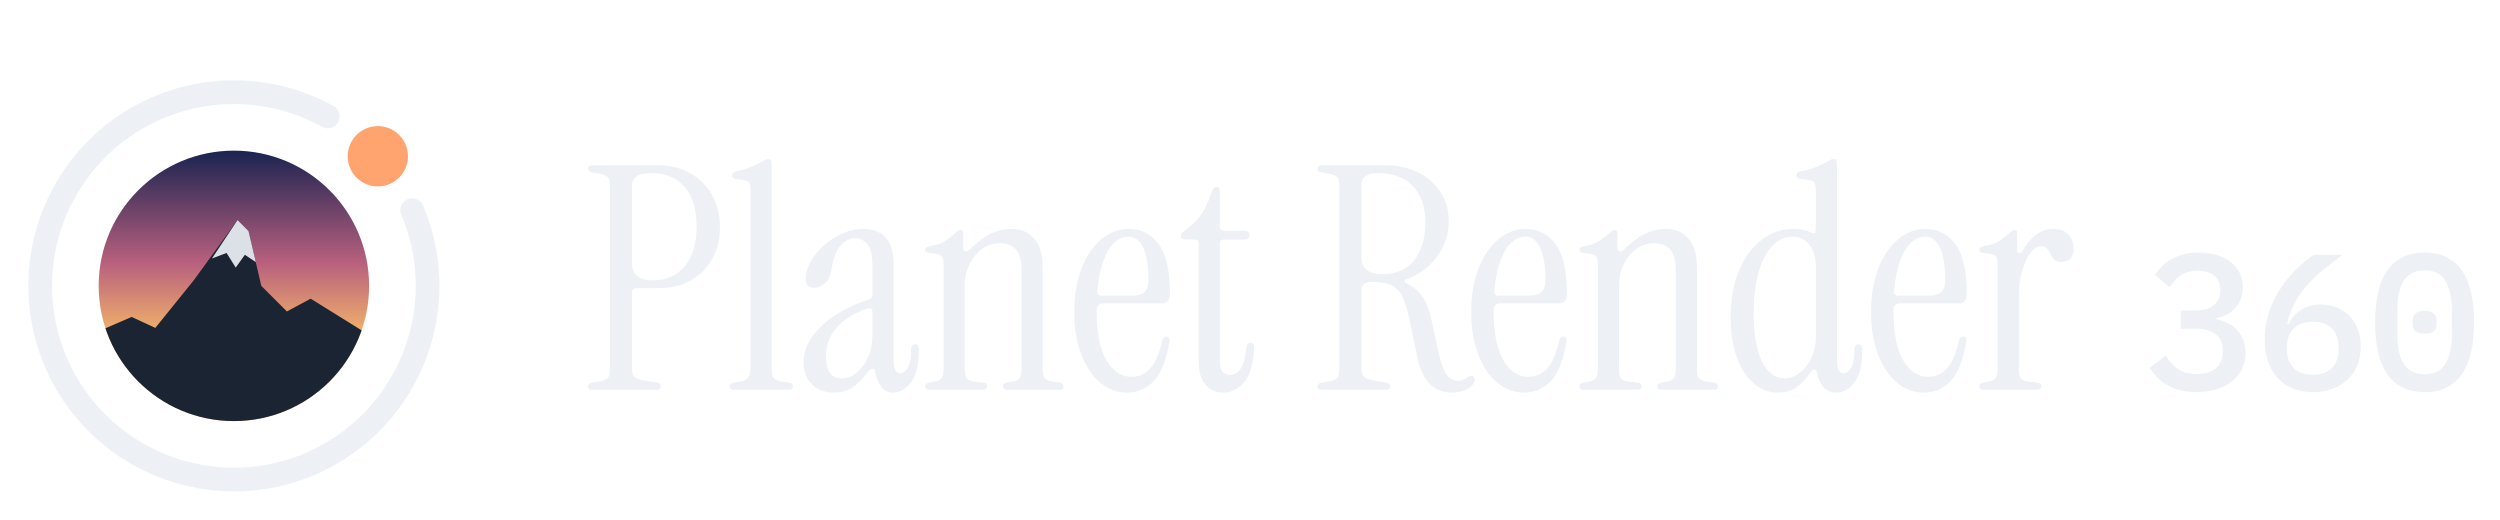
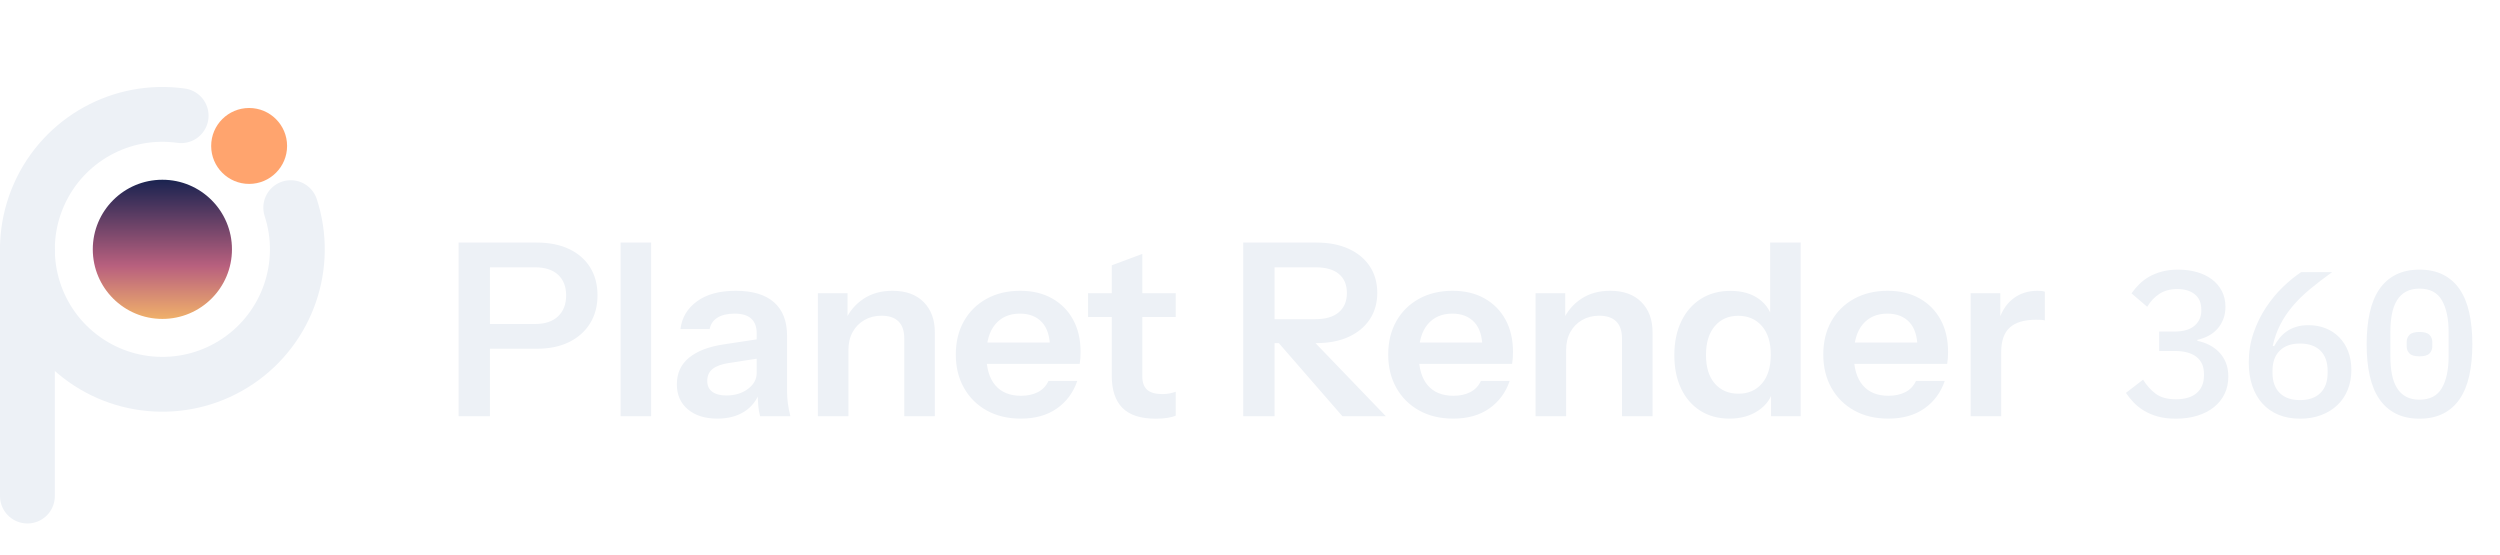
- <svg xmlns="http://www.w3.org/2000/svg" viewBox="0 0 962 200" width="962" height="200" role="img" aria-label="Planet Render 360">
-   <g transform="translate(0 20.0) scale(0.3515625)">
+ <svg xmlns="http://www.w3.org/2000/svg" viewBox="0 0 901 200" width="901" height="200" role="img" aria-label="Planet Render 360">
+   <g transform="translate(-38.76 12.34) scale(0.38)">
    <defs>
-       <linearGradient id="hs" x1="0" y1="108" x2="0" y2="306" gradientUnits="userSpaceOnUse">
+       <linearGradient id="hs" x1="0" y1="138" x2="0" y2="270" gradientUnits="userSpaceOnUse">
        <stop offset="0" stop-color="#1a2350" />
        <stop offset=".62" stop-color="#b8607e" />
        <stop offset="1" stop-color="#f0b06a" />
      </linearGradient>
-       <clipPath id="hc">
-         <circle cx="256" cy="256" r="148" />
-       </clipPath>
    </defs>
-     <path d="M451.15 173.17 A212 212 0 1 1 358.78 70.58" fill="none" stroke="#edf1f6" stroke-width="26" stroke-linecap="round" />
-     <circle cx="413.55" cy="114.14" r="33" fill="#ffa46e" />
-     <g clip-path="url(#hc)">
-       <rect x="108" y="108" width="296" height="296" fill="url(#hs)" />
-       <path d="M98 310 L144 290 L170 302 L212 250 L260 184 L272 196 L286 256 L314 284 L340 270 L414 316 L414 414 L98 414 Z" fill="#1b2433" />
-       <path d="M260 184 L272 196 L280 230 L268 222 L258 236 L248 220 L232 226 Z" fill="#edf1f6" opacity=".92" />
-     </g>
+     <circle cx="256" cy="204" r="66" fill="url(#hs)" />
+     <path d="M377.74 164.45 A128 128 0 1 1 273.81 77.25" fill="none" stroke="#edf1f6" stroke-width="52" stroke-linecap="round" />
+     <path d="M128 204 L128 438" fill="none" stroke="#edf1f6" stroke-width="52" stroke-linecap="round" />
+     <circle cx="338.28" cy="105.95" r="36" fill="#ffa46e" />
  </g>
-   <path d="M228.08 150.0Q226.28 150.0 226.28 148.68Q226.28 147.6 227.84 147.24L230.6 146.76Q233.12 146.28 233.9 145.44Q234.68 144.6 234.68 142.08V71.52Q234.68 69.0 233.9 68.16Q233.12 67.32 230.6 66.84L227.84 66.36Q226.28 66.0 226.28 64.92Q226.28 63.6 228.08 63.6H253.16Q260.24 63.6 265.64 66.66Q271.04 69.72 274.04 75.12Q277.04 80.52 277.04 87.6Q277.04 94.44 274.04 99.72Q271.04 105.0 265.76 107.94Q260.48 110.88 253.52 110.88H244.88Q243.2 110.88 243.2 112.56V141.6Q243.2 144.12 244.16 145.02Q245.12 145.92 248.48 146.52L252.92 147.24Q254.24 147.48 254.24 148.56Q254.24 150.0 252.44 150.0ZM243.2 101.28Q243.2 107.88 251.24 107.88Q259.04 107.88 263.54 102.36Q268.04 96.84 268.04 87.24Q268.04 77.4 263.48 72.0Q258.92 66.6 250.52 66.6Q243.2 66.6 243.2 71.4Z M282.32 150.0Q280.88 150.0 280.88 148.68Q280.88 147.48 282.2 147.24L283.88 147.0Q286.4 146.64 287.6 145.56Q288.8 144.48 288.8 141.96V73.2Q288.8 71.04 288.14 70.2Q287.48 69.36 285.8 69.24L283.04 68.88Q281.72 68.64 281.72 67.44Q281.72 66.24 283.04 66.0Q286.4 65.28 288.8 64.32Q291.2 63.36 292.76 62.4Q294.68 61.2 295.64 61.2Q296.96 61.2 296.96 63.12V141.96Q296.96 144.48 297.74 145.5Q298.52 146.52 301.04 146.88L303.8 147.24Q305.12 147.48 305.12 148.68Q305.12 150.0 303.68 150.0Z M320.72 151.08Q315.68 151.08 312.44 147.9Q309.2 144.72 309.2 139.44Q309.2 134.28 312.44 129.66Q315.68 125.04 321.32 121.32Q326.96 117.6 334.16 115.32Q335.72 114.84 335.72 113.28V102.36Q335.72 96.6 333.92 94.14Q332.12 91.68 329.0 91.68Q326.0 91.68 323.54 94.38Q321.08 97.08 320.0 103.44Q319.4 107.28 317.42 109.02Q315.44 110.76 313.4 110.76Q310.04 110.76 310.04 107.4Q310.04 103.92 312.02 100.5Q314.0 97.08 317.24 94.26Q320.48 91.44 324.32 89.76Q328.16 88.08 332.0 88.08Q343.88 88.08 343.88 101.88V138.6Q343.88 143.64 346.4 143.64Q347.96 143.64 349.28 141.54Q350.6 139.44 350.6 134.4Q350.6 132.48 352.16 132.48Q353.6 132.48 353.6 134.52Q353.6 143.28 350.54 147.18Q347.48 151.08 343.64 151.08Q340.76 151.08 339.08 148.74Q337.4 146.4 336.8 143.16Q336.68 141.96 335.78 141.9Q334.88 141.84 334.04 143.04Q331.16 147.0 328.16 149.04Q325.16 151.08 320.72 151.08ZM323.96 145.56Q327.08 145.56 329.72 143.34Q332.36 141.12 334.04 137.4Q335.72 133.68 335.72 129.0V120.24Q335.72 117.96 333.2 118.92Q325.88 121.56 321.86 126.18Q317.84 130.8 317.84 137.28Q317.84 145.56 323.96 145.56Z M357.8 150.0Q356.0 150.0 356.0 148.68Q356.0 147.6 357.56 147.24L359.0 147.0Q361.52 146.52 362.3 145.5Q363.08 144.48 363.08 141.96V101.64Q363.08 99.48 362.42 98.7Q361.76 97.92 360.08 97.68L357.56 97.32Q356.0 97.2 356.0 96.0Q356.0 95.04 357.92 94.68Q361.64 94.08 363.62 92.76Q365.6 91.44 367.76 89.52Q368.84 88.44 369.56 88.44Q370.64 88.44 370.64 89.88V95.28Q370.64 96.36 371.42 96.66Q372.2 96.96 373.16 96.0Q377.96 91.44 381.62 89.76Q385.28 88.08 389.36 88.08Q394.76 88.08 398.0 91.86Q401.24 95.64 401.24 102.96V141.96Q401.24 144.48 402.02 145.5Q402.8 146.52 405.32 146.88L407.96 147.24Q409.28 147.48 409.28 148.68Q409.28 150.0 407.84 150.0H387.68Q386.0 150.0 386.0 148.68Q386.0 147.48 387.32 147.24L389.0 147.0Q391.52 146.64 392.3 145.56Q393.08 144.48 393.08 141.96V104.28Q393.08 98.4 390.92 96.0Q388.76 93.6 384.8 93.6Q380.96 93.6 377.9 95.82Q374.84 98.04 373.04 101.7Q371.24 105.36 371.24 109.8V141.96Q371.24 144.48 372.02 145.56Q372.8 146.64 375.32 146.88L378.56 147.24Q379.88 147.48 379.88 148.56Q379.88 150.0 378.08 150.0Z M433.64 151.08Q427.88 151.08 423.32 147.24Q418.76 143.4 416.06 136.38Q413.36 129.36 413.36 120.12Q413.36 110.64 416.12 103.44Q418.88 96.24 423.68 92.16Q428.48 88.08 434.36 88.08Q441.44 88.08 445.82 93.9Q450.2 99.72 450.2 112.8Q450.2 116.76 447.2 116.76H424.4Q422.0 116.76 422.0 119.52Q422.0 132.24 425.72 138.6Q429.44 144.96 435.2 144.96Q439.76 144.96 442.64 141.72Q445.52 138.48 447.32 130.8Q447.68 129.48 448.88 129.48Q450.32 129.48 449.96 131.88Q448.04 142.56 443.84 146.82Q439.64 151.08 433.64 151.08ZM424.04 113.76H436.16Q441.92 113.76 441.92 107.76Q441.92 99.96 440.0 95.52Q438.08 91.08 434.24 91.08Q429.56 91.08 426.38 96.48Q423.2 101.88 422.24 111.84Q422.0 113.76 424.04 113.76Z M470.84 151.08Q466.64 151.08 463.94 148.14Q461.24 145.2 461.24 138.48V93.6Q461.24 92.16 459.8 92.16H456.32Q454.4 92.16 454.4 90.72Q454.4 89.76 455.48 89.04Q459.44 86.28 461.84 83.1Q464.24 79.92 466.04 74.4Q466.88 71.88 468.08 71.88Q469.4 71.88 469.4 73.8V87.12Q469.4 88.8 471.08 88.8H478.88Q480.8 88.8 480.8 90.48Q480.8 92.16 478.88 92.16H471.08Q469.4 92.16 469.4 93.84V138.6Q469.4 141.24 470.24 142.74Q471.08 144.24 473.36 144.24Q475.88 144.24 477.5 141.72Q479.12 139.2 479.6 133.56Q479.84 131.88 481.16 131.88Q482.6 131.88 482.6 133.68Q482.24 142.92 478.82 147.0Q475.4 151.08 470.84 151.08Z  M558.68 151.08Q548.24 151.08 545.36 137.4L542.6 124.08Q541.28 117.6 539.66 114.24Q538.04 110.88 535.22 109.68Q532.4 108.48 527.48 108.48Q525.8 108.48 524.84 109.38Q523.88 110.28 523.88 111.6V141.6Q523.88 144.12 524.84 145.02Q525.8 145.92 529.16 146.52L533.6 147.24Q534.92 147.48 534.92 148.56Q534.92 150.0 533.12 150.0H508.76Q506.96 150.0 506.96 148.68Q506.96 147.6 508.52 147.24L511.28 146.76Q513.8 146.28 514.58 145.44Q515.36 144.6 515.36 142.08V71.52Q515.36 69.0 514.58 68.16Q513.8 67.32 511.28 66.84L508.52 66.36Q506.96 66.0 506.96 64.92Q506.96 63.6 508.76 63.6H533.12Q540.2 63.6 545.72 66.36Q551.24 69.12 554.36 73.98Q557.48 78.84 557.48 85.2Q557.48 92.76 552.92 98.82Q548.36 104.88 541.4 107.4Q540.56 107.64 540.5 108.18Q540.44 108.72 541.28 109.08Q545.12 110.88 547.34 114.12Q549.56 117.36 550.76 122.76L553.4 135.0Q554.72 141.24 556.52 143.88Q558.32 146.52 561.08 146.52Q562.04 146.52 562.82 146.22Q563.6 145.92 564.8 145.08Q565.76 144.48 566.6 144.78Q567.44 145.08 567.44 146.04Q567.44 148.08 564.8 149.58Q562.16 151.08 558.68 151.08ZM531.92 105.48Q540.08 105.48 544.28 100.02Q548.48 94.56 548.48 85.44Q548.48 76.56 543.62 71.58Q538.76 66.6 530.24 66.6Q523.88 66.6 523.88 71.4V98.88Q523.88 105.48 531.92 105.48Z M586.4 151.08Q580.64 151.08 576.08 147.24Q571.52 143.4 568.82 136.38Q566.12 129.36 566.12 120.12Q566.12 110.64 568.88 103.44Q571.64 96.24 576.44 92.16Q581.24 88.08 587.12 88.08Q594.2 88.08 598.58 93.9Q602.96 99.72 602.96 112.8Q602.96 116.76 599.96 116.76H577.16Q574.76 116.76 574.76 119.52Q574.76 132.24 578.48 138.6Q582.2 144.96 587.96 144.96Q592.52 144.96 595.4 141.72Q598.28 138.48 600.08 130.8Q600.44 129.48 601.64 129.48Q603.08 129.48 602.72 131.88Q600.8 142.56 596.6 146.82Q592.4 151.08 586.4 151.08ZM576.8 113.76H588.92Q594.68 113.76 594.68 107.76Q594.68 99.96 592.76 95.52Q590.84 91.08 587.0 91.08Q582.32 91.08 579.14 96.48Q575.96 101.88 575.0 111.84Q574.76 113.76 576.8 113.76Z M609.56 150.0Q607.76 150.0 607.76 148.68Q607.76 147.6 609.32 147.24L610.76 147.0Q613.28 146.52 614.06 145.5Q614.84 144.48 614.84 141.96V101.64Q614.84 99.48 614.18 98.7Q613.52 97.92 611.84 97.68L609.32 97.32Q607.76 97.2 607.76 96.0Q607.76 95.04 609.68 94.68Q613.4 94.08 615.38 92.76Q617.36 91.44 619.52 89.52Q620.6 88.44 621.32 88.44Q622.4 88.44 622.4 89.88V95.28Q622.4 96.36 623.18 96.66Q623.96 96.96 624.92 96.0Q629.72 91.44 633.38 89.76Q637.04 88.08 641.12 88.08Q646.52 88.08 649.76 91.86Q653.0 95.64 653.0 102.96V141.96Q653.0 144.48 653.78 145.5Q654.56 146.52 657.08 146.88L659.72 147.24Q661.04 147.48 661.04 148.68Q661.04 150.0 659.6 150.0H639.44Q637.76 150.0 637.76 148.68Q637.76 147.48 639.08 147.24L640.76 147.0Q643.28 146.64 644.06 145.56Q644.84 144.48 644.84 141.96V104.28Q644.84 98.4 642.68 96.0Q640.52 93.6 636.56 93.6Q632.72 93.6 629.66 95.82Q626.6 98.04 624.8 101.7Q623.0 105.36 623.0 109.8V141.96Q623.0 144.48 623.78 145.56Q624.56 146.64 627.08 146.88L630.32 147.24Q631.64 147.48 631.64 148.56Q631.64 150.0 629.84 150.0Z M684.08 151.08Q678.8 151.08 674.66 147.42Q670.52 143.76 668.24 137.22Q665.96 130.68 665.96 122.04Q665.96 111.96 669.08 104.34Q672.2 96.72 677.72 92.4Q683.24 88.08 690.2 88.08Q691.88 88.08 693.56 88.38Q695.24 88.68 696.8 89.4Q698.72 90.36 698.72 88.56V73.2Q698.72 71.04 698.06 70.2Q697.4 69.36 695.72 69.24L692.6 68.88Q691.28 68.64 691.28 67.44Q691.28 66.24 692.6 66.0Q696.44 65.28 698.78 64.32Q701.12 63.36 702.68 62.4Q704.6 61.2 705.56 61.2Q706.88 61.2 706.88 63.12V138.6Q706.88 143.64 709.4 143.64Q710.96 143.64 712.28 141.54Q713.6 139.44 713.6 134.4Q713.6 132.48 715.16 132.48Q716.6 132.48 716.6 134.52Q716.6 143.28 713.6 147.18Q710.6 151.08 706.76 151.08Q703.28 151.08 701.48 148.74Q699.68 146.4 699.08 143.16Q698.96 142.2 698.24 142.14Q697.52 142.08 696.92 143.04Q693.56 147.72 690.8 149.4Q688.04 151.08 684.08 151.08ZM686.72 145.56Q689.84 145.56 692.54 143.46Q695.24 141.36 696.98 137.76Q698.72 134.16 698.72 129.72V102.72Q698.72 97.32 696.26 94.2Q693.8 91.08 689.84 91.08Q683.12 91.08 678.98 98.94Q674.84 106.8 674.84 120.36Q674.84 132.72 678.02 139.14Q681.2 145.56 686.72 145.56Z M740.24 151.08Q734.48 151.08 729.92 147.24Q725.36 143.4 722.66 136.38Q719.96 129.36 719.96 120.12Q719.96 110.64 722.72 103.44Q725.48 96.24 730.28 92.16Q735.08 88.08 740.96 88.08Q748.04 88.08 752.42 93.9Q756.8 99.72 756.8 112.8Q756.8 116.76 753.8 116.76H731.0Q728.6 116.76 728.6 119.52Q728.6 132.24 732.32 138.6Q736.04 144.96 741.8 144.96Q746.36 144.96 749.24 141.72Q752.12 138.48 753.92 130.8Q754.28 129.48 755.48 129.48Q756.92 129.48 756.56 131.88Q754.64 142.56 750.44 146.82Q746.24 151.08 740.24 151.08ZM730.64 113.76H742.76Q748.52 113.76 748.52 107.76Q748.52 99.96 746.6 95.52Q744.68 91.08 740.84 91.08Q736.16 91.08 732.98 96.48Q729.8 101.88 728.84 111.84Q728.6 113.76 730.64 113.76Z M778.28 96.48Q783.2 88.08 790.16 88.08Q794.12 88.08 796.04 90.42Q797.96 92.76 797.96 95.64Q797.96 97.92 796.82 99.36Q795.68 100.8 793.28 100.8Q791.36 100.8 790.46 99.9Q789.56 99.0 789.02 97.8Q788.48 96.6 787.76 95.7Q787.04 94.8 785.36 94.8Q783.2 94.8 781.28 97.38Q779.36 99.96 778.1 104.28Q776.84 108.6 776.84 114.12V141.96Q776.84 144.48 777.62 145.56Q778.4 146.64 780.92 146.88L784.16 147.24Q785.48 147.48 785.48 148.56Q785.48 150.0 783.68 150.0H763.4Q761.6 150.0 761.6 148.68Q761.6 147.6 763.16 147.24L764.6 147.0Q767.12 146.52 767.9 145.5Q768.68 144.48 768.68 141.96V101.64Q768.68 99.48 768.02 98.7Q767.36 97.92 765.68 97.68L763.16 97.32Q761.6 97.2 761.6 96.0Q761.6 95.04 763.52 94.68Q767.24 94.08 769.22 92.76Q771.2 91.44 773.36 89.52Q774.44 88.44 775.16 88.44Q776.24 88.44 776.24 89.88V96.36Q776.24 97.2 776.96 97.38Q777.68 97.56 778.28 96.48Z" fill="#edf1f6" />
-   <path d="M844.522 119.496Q849.507 119.496 851.925 117.376Q854.343 115.255 854.343 112.056V111.535Q854.343 107.964 852 106.067Q849.656 104.17 845.713 104.17Q841.918 104.17 839.277 105.881Q836.636 107.592 834.85 110.568L829.196 105.732Q830.386 104.021 831.949 102.458Q833.511 100.896 835.52 99.743Q837.529 98.59 840.133 97.883Q842.737 97.176 846.01 97.176Q849.656 97.176 852.781 98.069Q855.906 98.962 858.212 100.71Q860.518 102.458 861.783 104.951Q863.048 107.443 863.048 110.568Q863.048 113.023 862.267 115.032Q861.486 117.041 860.109 118.566Q858.733 120.091 856.873 121.058Q855.013 122.026 852.93 122.472V122.844Q855.162 123.29 857.17 124.295Q859.179 125.299 860.742 126.899Q862.304 128.498 863.197 130.693Q864.09 132.888 864.09 135.715Q864.09 139.138 862.75 141.928Q861.411 144.718 858.919 146.726Q856.426 148.735 852.93 149.814Q849.433 150.893 845.118 150.893Q841.472 150.893 838.682 150.112Q835.892 149.33 833.734 148.028Q831.577 146.726 829.977 145.052Q828.378 143.378 827.187 141.593L833.362 136.831Q835.297 139.956 837.938 141.928Q840.579 143.899 845.192 143.899Q850.102 143.899 852.706 141.63Q855.31 139.361 855.31 135.343V134.748Q855.31 130.73 852.595 128.61Q849.879 126.49 844.746 126.49H839.166V119.496Z M889.981 150.893Q885.591 150.893 882.169 149.479Q878.746 148.066 876.366 145.424Q873.985 142.783 872.72 139.063Q871.455 135.343 871.455 130.656Q871.455 125.002 873.166 120.017Q874.878 115.032 877.63 110.866Q880.383 106.699 883.731 103.463Q887.079 100.226 890.353 98.069H901.513Q897.049 101.268 893.478 104.244Q889.906 107.22 887.265 110.345Q884.624 113.47 882.838 116.929Q881.053 120.389 880.086 124.63L880.606 124.778Q881.425 123.216 882.541 121.84Q883.657 120.463 885.145 119.422Q886.633 118.38 888.567 117.785Q890.502 117.19 892.957 117.19Q896.305 117.19 899.132 118.306Q901.959 119.422 904.042 121.542Q906.126 123.662 907.279 126.638Q908.432 129.614 908.432 133.334Q908.432 137.203 907.13 140.44Q905.828 143.676 903.41 145.982Q900.992 148.289 897.57 149.591Q894.147 150.893 889.981 150.893ZM889.906 144.197Q894.668 144.197 897.272 141.63Q899.876 139.063 899.876 134.376V133.632Q899.876 128.945 897.272 126.378Q894.668 123.811 889.906 123.811Q885.219 123.811 882.615 126.378Q880.011 128.945 880.011 133.632V134.376Q880.011 139.063 882.615 141.63Q885.219 144.197 889.906 144.197Z M932.984 150.893Q928.074 150.893 924.465 149.07Q920.857 147.247 918.513 143.825Q916.17 140.402 915.054 135.418Q913.938 130.433 913.938 124.034Q913.938 117.71 915.054 112.688Q916.17 107.666 918.513 104.244Q920.857 100.822 924.465 98.999Q928.074 97.176 932.984 97.176Q937.894 97.176 941.503 98.999Q945.111 100.822 947.455 104.244Q949.798 107.666 950.914 112.688Q952.03 117.71 952.03 124.034Q952.03 130.433 950.914 135.418Q949.798 140.402 947.455 143.825Q945.111 147.247 941.503 149.07Q937.894 150.893 932.984 150.893ZM932.984 144.048Q938.638 144.048 941.056 139.844Q943.474 135.641 943.474 128.498V119.57Q943.474 112.428 941.056 108.224Q938.638 104.021 932.984 104.021Q930.157 104.021 928.148 105.1Q926.139 106.178 924.874 108.224Q923.61 110.27 923.052 113.135Q922.494 115.999 922.494 119.57V128.498Q922.494 132.07 923.052 134.934Q923.61 137.798 924.874 139.844Q926.139 141.89 928.148 142.969Q930.157 144.048 932.984 144.048ZM932.984 128.424Q930.38 128.424 929.376 127.382Q928.371 126.341 928.371 124.853V123.216Q928.371 121.728 929.376 120.686Q930.38 119.645 932.984 119.645Q935.588 119.645 936.592 120.686Q937.597 121.728 937.597 123.216V124.853Q937.597 126.341 936.592 127.382Q935.588 128.424 932.984 128.424Z" fill="#edf1f6" />
+   <g transform="translate(-61 0)">
+     <path d="M226.28 150V87.42H254.38Q261.25 87.42 266.15 89.77Q271.04 92.11 273.69 96.37Q276.34 100.63 276.34 106.43Q276.34 112.22 273.66 116.55Q270.98 120.88 266.09 123.29Q261.19 125.69 254.38 125.69H235.09V116.77H253.83Q259.22 116.77 262.13 114Q265.04 111.24 265.04 106.48Q265.04 101.73 262.15 99.04Q259.25 96.34 253.83 96.34H237.58V150ZM284.66 150V87.42H295.67V150ZM334.93 150Q334.46 148.23 334.27 146.15Q334.09 144.06 334.09 141.16H333.71V120.13Q333.71 116.65 331.75 114.84Q329.8 113.03 325.77 113.03Q321.89 113.03 319.59 114.47Q317.28 115.9 316.76 118.59H306.24Q306.97 112.45 312.15 108.63Q317.34 104.8 326.15 104.8Q335.27 104.8 339.97 108.95Q344.66 113.09 344.66 121.03V141.16Q344.66 143.25 344.95 145.41Q345.24 147.57 345.85 150ZM319.54 150.87Q312.85 150.87 308.89 147.52Q304.94 144.18 304.94 138.53Q304.94 132.47 309.37 128.88Q313.81 125.29 321.92 124.1L335.71 122.01V128.97L323.71 130.82Q319.77 131.43 317.83 132.96Q315.89 134.5 315.89 137.28Q315.89 139.86 317.7 141.19Q319.51 142.53 322.76 142.53Q327.42 142.53 330.57 140.16Q333.71 137.8 333.71 134.41L334.9 141.11Q333.16 145.89 329.2 148.38Q325.25 150.87 319.54 150.87ZM355.76 150V105.67H366.45V116.1H366.77V150ZM386.9 150V122.01Q386.9 117.9 384.82 115.84Q382.73 113.78 378.7 113.78Q375.23 113.78 372.52 115.35Q369.81 116.91 368.29 119.67Q366.77 122.42 366.77 126.13L365.64 115.49Q367.84 110.6 372.2 107.7Q376.56 104.8 382.64 104.8Q389.89 104.8 393.9 108.87Q397.91 112.94 397.91 119.72V150ZM428.91 150.87Q421.87 150.87 416.6 147.93Q411.33 144.99 408.4 139.77Q405.47 134.56 405.47 127.78Q405.47 120.94 408.38 115.77Q411.3 110.6 416.54 107.7Q421.78 104.8 428.68 104.8Q435.31 104.8 440.2 107.56Q445.08 110.31 447.76 115.23Q450.44 120.16 450.44 126.82Q450.44 128.04 450.37 129.08Q450.29 130.13 450.12 131.14H412.31V123.46H441.69L439.43 125.58Q439.43 119.32 436.55 116.17Q433.66 113.03 428.56 113.03Q422.94 113.03 419.71 116.87Q416.48 120.71 416.48 127.92Q416.48 135.08 419.71 138.86Q422.94 142.64 428.97 142.64Q432.48 142.64 435.05 141.32Q437.63 140 438.88 137.28H449.25Q447.08 143.6 441.88 147.23Q436.68 150.87 428.91 150.87ZM477.56 150.9Q469.41 150.9 465.55 147.03Q461.68 143.16 461.68 135.43V95.62L472.69 91.51V135.69Q472.69 138.9 474.43 140.47Q476.17 142.03 479.93 142.03Q481.38 142.03 482.55 141.79Q483.73 141.54 484.74 141.19V149.77Q483.7 150.29 481.8 150.59Q479.9 150.9 477.56 150.9ZM453.13 114.25V105.67H484.74V114.25ZM509.05 150V87.42H535.41Q542.16 87.42 547.09 89.68Q552.01 91.94 554.69 96.01Q557.37 100.08 557.37 105.56Q557.37 110.97 554.69 115.05Q552.01 119.12 547.09 121.39Q542.16 123.66 535.41 123.66H517.86V115.03H535.09Q540.6 115.03 543.51 112.54Q546.42 110.05 546.42 105.61Q546.42 101.15 543.55 98.75Q540.69 96.34 535.09 96.34H520.35V150ZM544.8 150 516.96 117.99H529.65L560.45 150ZM584.75 150.87Q577.71 150.87 572.44 147.93Q567.17 144.99 564.24 139.77Q561.31 134.56 561.31 127.78Q561.31 120.94 564.23 115.77Q567.14 110.6 572.38 107.7Q577.63 104.8 584.52 104.8Q591.16 104.8 596.04 107.56Q600.92 110.31 603.6 115.23Q606.28 120.16 606.28 126.82Q606.28 128.04 606.21 129.08Q606.13 130.13 605.96 131.14H568.15V123.46H597.53L595.27 125.58Q595.27 119.32 592.39 116.17Q589.5 113.03 584.41 113.03Q578.79 113.03 575.55 116.87Q572.32 120.71 572.32 127.92Q572.32 135.08 575.55 138.86Q578.79 142.64 584.81 142.64Q588.32 142.64 590.9 141.32Q593.47 140 594.72 137.28H605.09Q602.92 143.6 597.72 147.23Q592.52 150.87 584.75 150.87ZM614.42 150V105.67H625.11V116.1H625.43V150ZM645.57 150V122.01Q645.57 117.9 643.48 115.84Q641.39 113.78 637.37 113.78Q633.89 113.78 631.18 115.35Q628.47 116.91 626.95 119.67Q625.43 122.42 625.43 126.13L624.3 115.49Q626.5 110.6 630.86 107.7Q635.22 104.8 641.31 104.8Q648.55 104.8 652.56 108.87Q656.58 112.94 656.58 119.72V150ZM699.28 150V140L700.15 140.21Q699.02 145.07 694.69 147.97Q690.36 150.87 684.33 150.87Q678.28 150.87 673.8 148.03Q669.32 145.19 666.88 140.06Q664.43 134.93 664.43 128.01Q664.43 121 666.95 115.78Q669.47 110.57 674.02 107.7Q678.57 104.83 684.65 104.83Q690.97 104.83 695.02 107.82Q699.08 110.8 700.06 116.07L698.96 116.19V87.42H709.97V150ZM687.55 141.89Q692.85 141.89 696.02 138.19Q699.19 134.5 699.19 127.81Q699.19 121.17 695.98 117.49Q692.76 113.81 687.43 113.81Q682.22 113.81 679.03 117.52Q675.84 121.23 675.84 127.95Q675.84 134.62 679.03 138.25Q682.22 141.89 687.55 141.89ZM741.55 150.87Q734.51 150.87 729.24 147.93Q723.96 144.99 721.04 139.77Q718.11 134.56 718.11 127.78Q718.11 120.94 721.02 115.77Q723.94 110.6 729.18 107.7Q734.42 104.8 741.32 104.8Q747.95 104.8 752.84 107.56Q757.72 110.31 760.4 115.23Q763.08 120.16 763.08 126.82Q763.08 128.04 763.01 129.08Q762.93 130.13 762.76 131.14H724.95V123.46H754.33L752.07 125.58Q752.07 119.32 749.19 116.17Q746.3 113.03 741.2 113.03Q735.58 113.03 732.35 116.87Q729.12 120.71 729.12 127.92Q729.12 135.08 732.35 138.86Q735.58 142.64 741.61 142.64Q745.11 142.64 747.69 141.32Q750.27 140 751.52 137.28H761.89Q759.72 143.6 754.52 147.23Q749.32 150.87 741.55 150.87ZM771.22 150V105.67H781.91V116.39H782.23V150ZM782.23 126.88 781.1 116.36Q782.66 110.71 786.37 107.76Q790.08 104.8 795.35 104.8Q797.18 104.8 797.96 105.15V115.49Q797.53 115.32 796.74 115.28Q795.96 115.23 794.83 115.23Q788.46 115.23 785.34 118.03Q782.23 120.83 782.23 126.88Z" fill="#edf1f6" />
+     <path d="M844.522 119.496Q849.507 119.496 851.925 117.376Q854.343 115.255 854.343 112.056V111.535Q854.343 107.964 852 106.067Q849.656 104.17 845.713 104.17Q841.918 104.17 839.277 105.881Q836.636 107.592 834.85 110.568L829.196 105.732Q830.386 104.021 831.949 102.458Q833.511 100.896 835.52 99.743Q837.529 98.59 840.133 97.883Q842.737 97.176 846.01 97.176Q849.656 97.176 852.781 98.069Q855.906 98.962 858.212 100.71Q860.518 102.458 861.783 104.951Q863.048 107.443 863.048 110.568Q863.048 113.023 862.267 115.032Q861.486 117.041 860.109 118.566Q858.733 120.091 856.873 121.058Q855.013 122.026 852.93 122.472V122.844Q855.162 123.29 857.17 124.295Q859.179 125.299 860.742 126.899Q862.304 128.498 863.197 130.693Q864.09 132.888 864.09 135.715Q864.09 139.138 862.75 141.928Q861.411 144.718 858.919 146.726Q856.426 148.735 852.93 149.814Q849.433 150.893 845.118 150.893Q841.472 150.893 838.682 150.112Q835.892 149.33 833.734 148.028Q831.577 146.726 829.977 145.052Q828.378 143.378 827.187 141.593L833.362 136.831Q835.297 139.956 837.938 141.928Q840.579 143.899 845.192 143.899Q850.102 143.899 852.706 141.63Q855.31 139.361 855.31 135.343V134.748Q855.31 130.73 852.595 128.61Q849.879 126.49 844.746 126.49H839.166V119.496Z M889.981 150.893Q885.591 150.893 882.169 149.479Q878.746 148.066 876.366 145.424Q873.985 142.783 872.72 139.063Q871.455 135.343 871.455 130.656Q871.455 125.002 873.166 120.017Q874.878 115.032 877.63 110.866Q880.383 106.699 883.731 103.463Q887.079 100.226 890.353 98.069H901.513Q897.049 101.268 893.478 104.244Q889.906 107.22 887.265 110.345Q884.624 113.47 882.838 116.929Q881.053 120.389 880.086 124.63L880.606 124.778Q881.425 123.216 882.541 121.84Q883.657 120.463 885.145 119.422Q886.633 118.38 888.567 117.785Q890.502 117.19 892.957 117.19Q896.305 117.19 899.132 118.306Q901.959 119.422 904.042 121.542Q906.126 123.662 907.279 126.638Q908.432 129.614 908.432 133.334Q908.432 137.203 907.13 140.44Q905.828 143.676 903.41 145.982Q900.992 148.289 897.57 149.591Q894.147 150.893 889.981 150.893ZM889.906 144.197Q894.668 144.197 897.272 141.63Q899.876 139.063 899.876 134.376V133.632Q899.876 128.945 897.272 126.378Q894.668 123.811 889.906 123.811Q885.219 123.811 882.615 126.378Q880.011 128.945 880.011 133.632V134.376Q880.011 139.063 882.615 141.63Q885.219 144.197 889.906 144.197Z M932.984 150.893Q928.074 150.893 924.465 149.07Q920.857 147.247 918.513 143.825Q916.17 140.402 915.054 135.418Q913.938 130.433 913.938 124.034Q913.938 117.71 915.054 112.688Q916.17 107.666 918.513 104.244Q920.857 100.822 924.465 98.999Q928.074 97.176 932.984 97.176Q937.894 97.176 941.503 98.999Q945.111 100.822 947.455 104.244Q949.798 107.666 950.914 112.688Q952.03 117.71 952.03 124.034Q952.03 130.433 950.914 135.418Q949.798 140.402 947.455 143.825Q945.111 147.247 941.503 149.07Q937.894 150.893 932.984 150.893ZM932.984 144.048Q938.638 144.048 941.056 139.844Q943.474 135.641 943.474 128.498V119.57Q943.474 112.428 941.056 108.224Q938.638 104.021 932.984 104.021Q930.157 104.021 928.148 105.1Q926.139 106.178 924.874 108.224Q923.61 110.27 923.052 113.135Q922.494 115.999 922.494 119.57V128.498Q922.494 132.07 923.052 134.934Q923.61 137.798 924.874 139.844Q926.139 141.89 928.148 142.969Q930.157 144.048 932.984 144.048ZM932.984 128.424Q930.38 128.424 929.376 127.382Q928.371 126.341 928.371 124.853V123.216Q928.371 121.728 929.376 120.686Q930.38 119.645 932.984 119.645Q935.588 119.645 936.592 120.686Q937.597 121.728 937.597 123.216V124.853Q937.597 126.341 936.592 127.382Q935.588 128.424 932.984 128.424Z" fill="#edf1f6" />
+   </g>
</svg>
